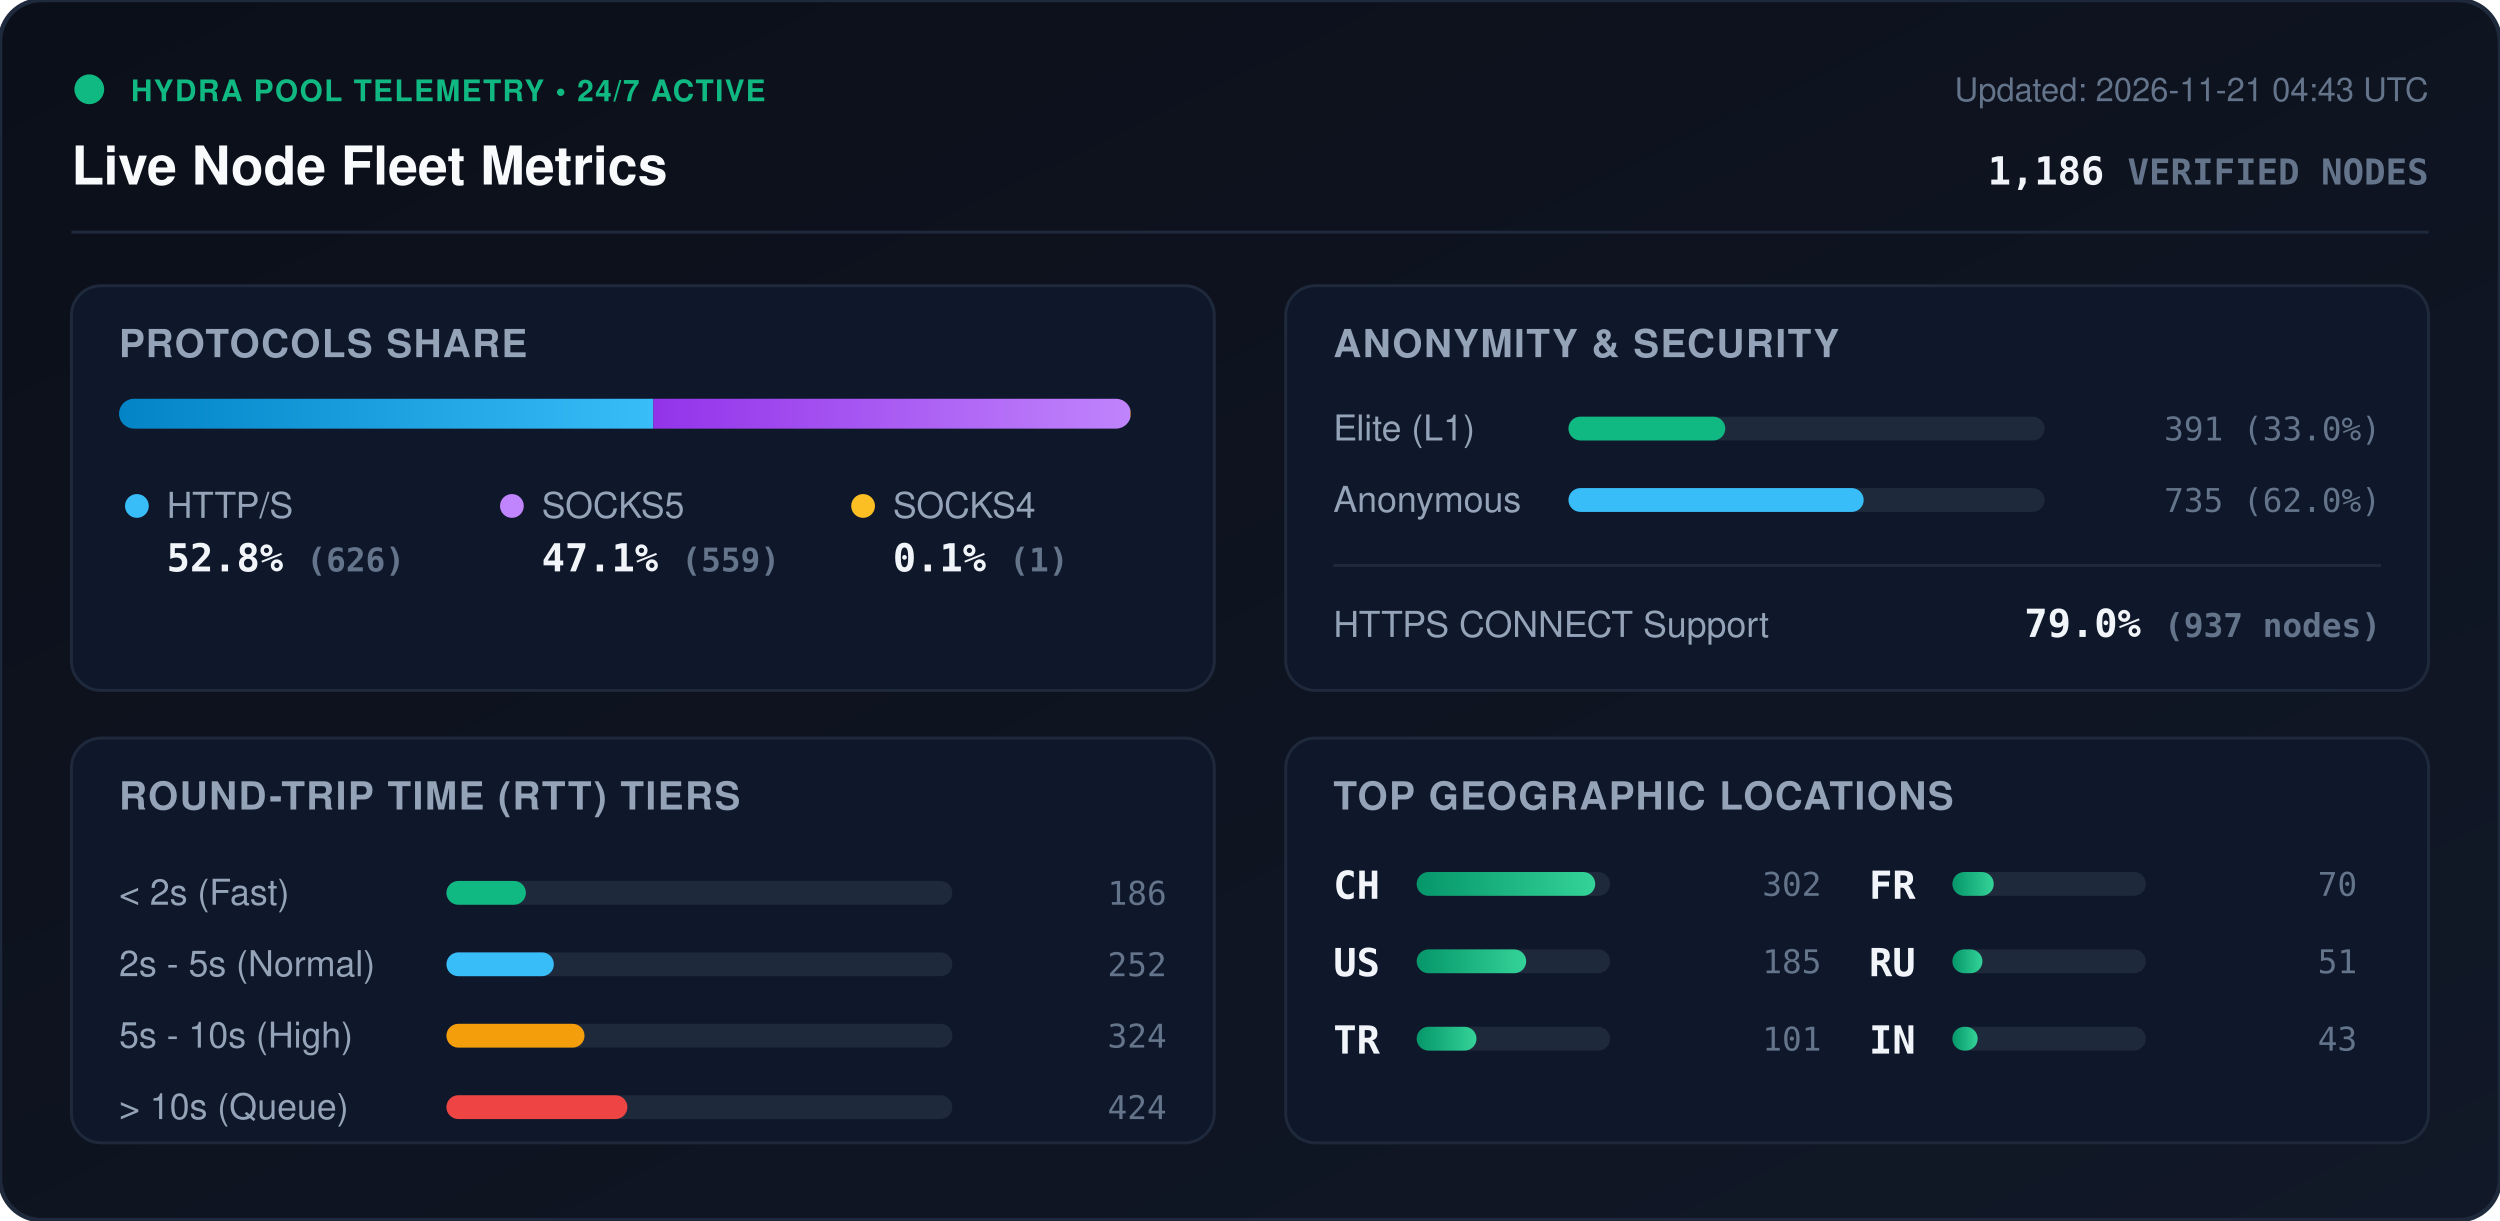
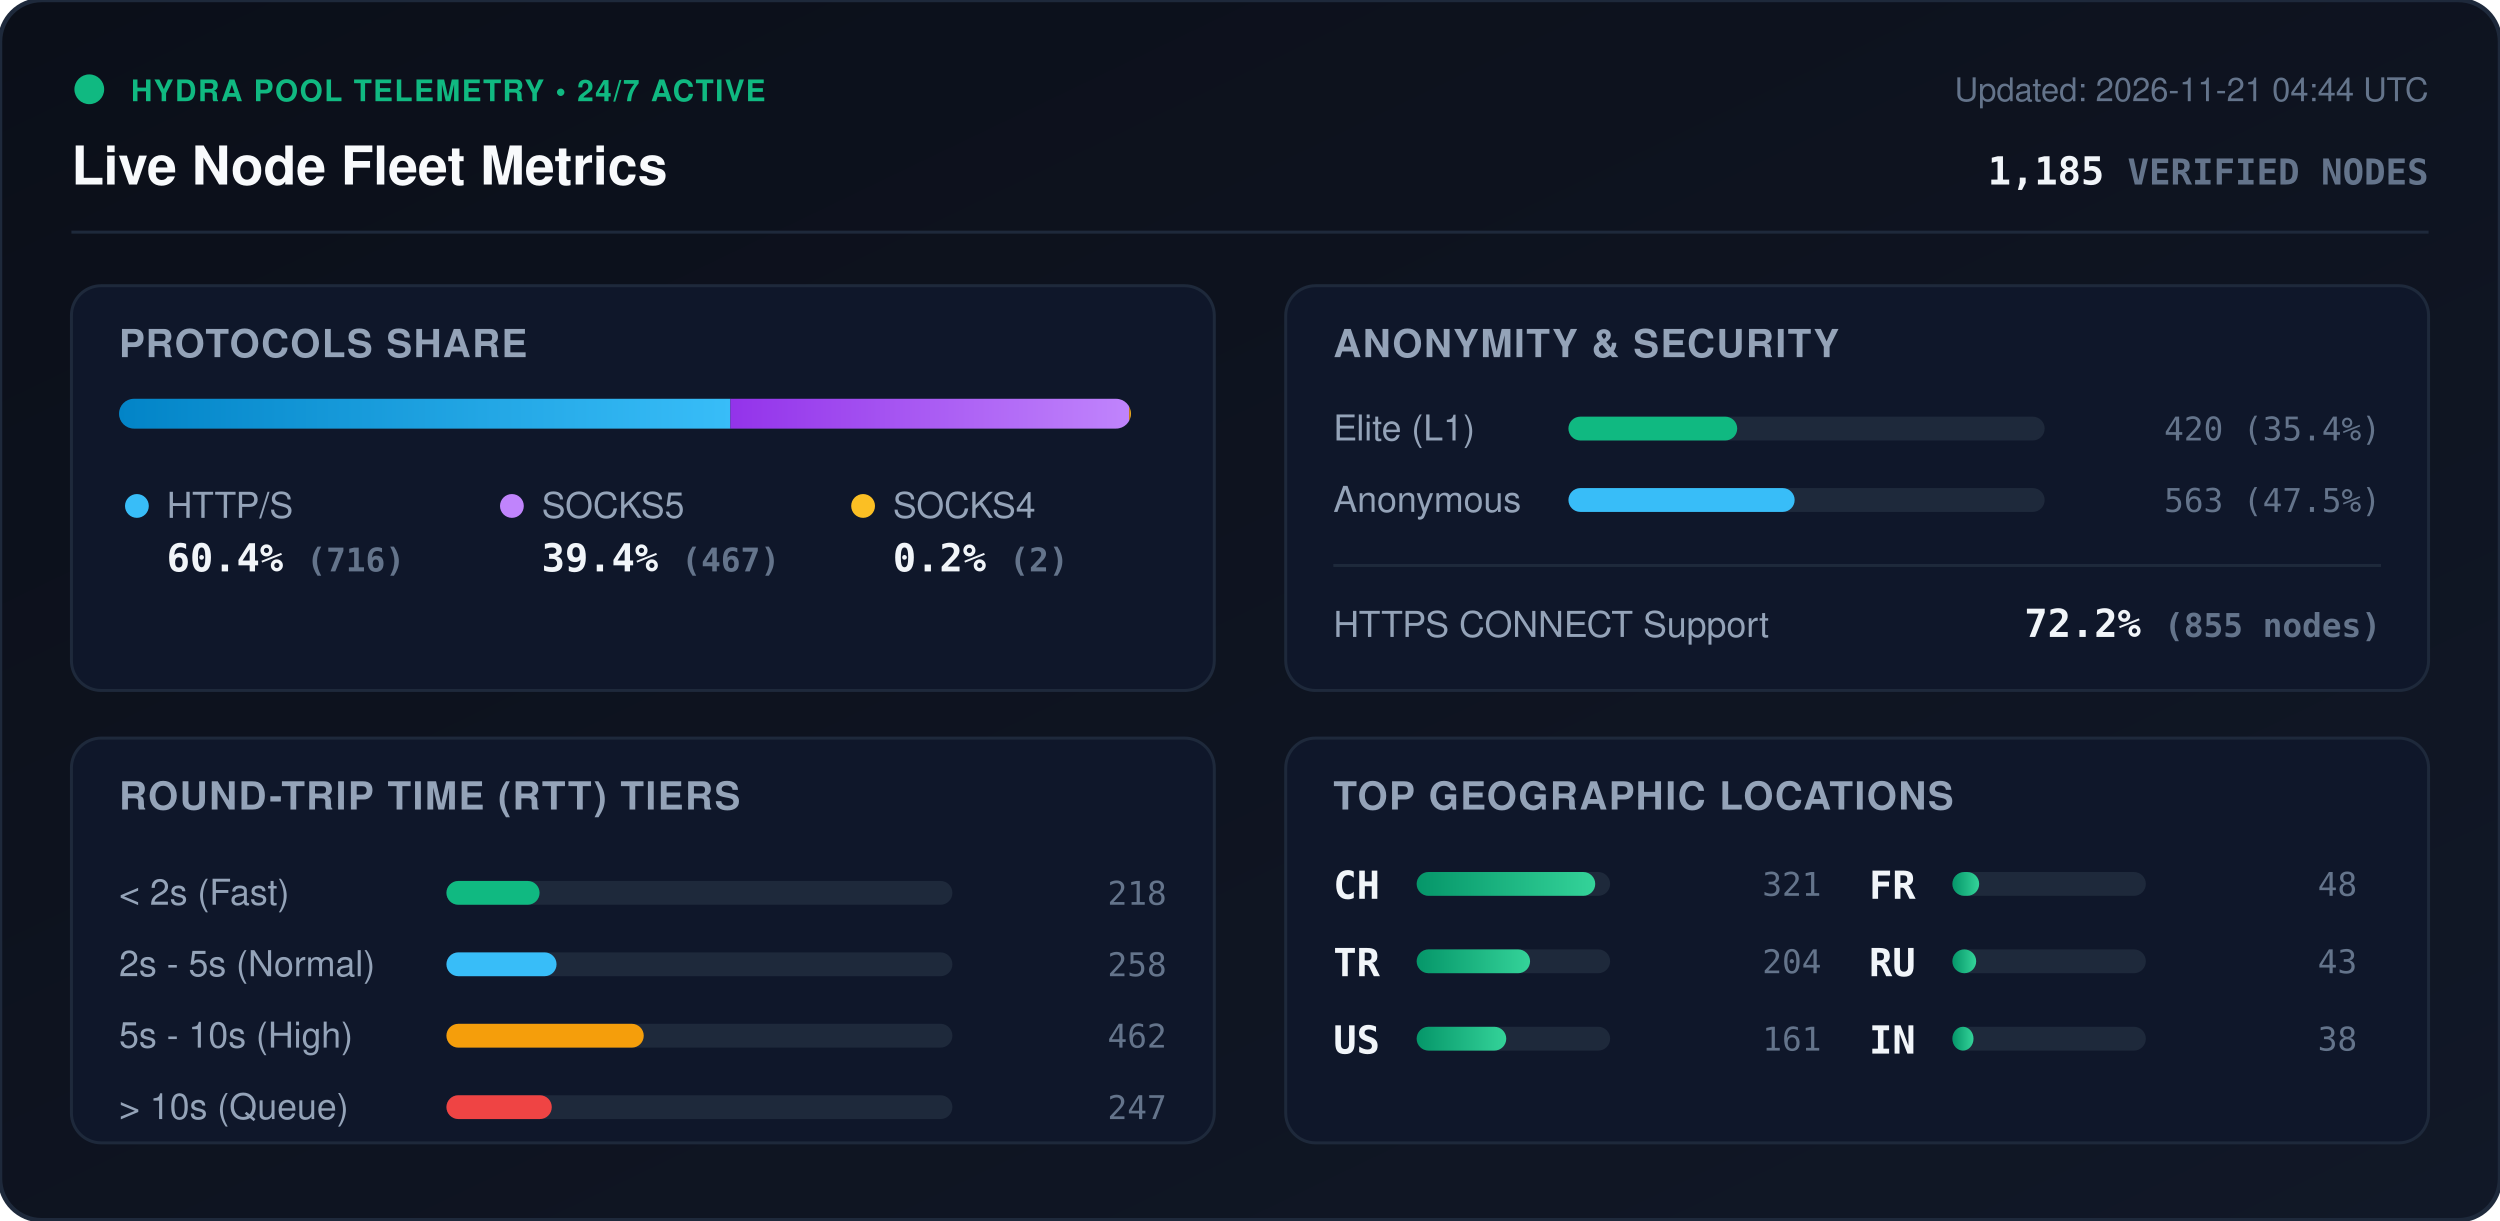
<svg xmlns="http://www.w3.org/2000/svg" viewBox="0 0 840 410" width="840" height="410" style="max-width: 100%; height: auto;">
  <defs>
    <linearGradient id="bg" x1="0%" y1="0%" x2="100%" y2="100%">
      <stop offset="0%" stop-color="#0b0f19" />
      <stop offset="100%" stop-color="#111827" />
    </linearGradient>
    <linearGradient id="bar-http" x1="0%" y1="0%" x2="100%" y2="0%">
      <stop offset="0%" stop-color="#0284c7" />
      <stop offset="100%" stop-color="#38bdf8" />
    </linearGradient>
    <linearGradient id="bar-socks5" x1="0%" y1="0%" x2="100%" y2="0%">
      <stop offset="0%" stop-color="#9333ea" />
      <stop offset="100%" stop-color="#c084fc" />
    </linearGradient>
    <linearGradient id="bar-socks4" x1="0%" y1="0%" x2="100%" y2="0%">
      <stop offset="0%" stop-color="#d97706" />
      <stop offset="100%" stop-color="#fbbf24" />
    </linearGradient>
    <linearGradient id="bar-green" x1="0%" y1="0%" x2="100%" y2="0%">
      <stop offset="0%" stop-color="#059669" />
      <stop offset="100%" stop-color="#34d399" />
    </linearGradient>
    <clipPath id="prog-track-clip">
      <rect width="340.0" height="10" rx="5" />
    </clipPath>
    <style>
      .title { font: 700 18px -apple-system, BlinkMacSystemFont, 'Segoe UI', Helvetica, Arial, sans-serif; fill: #f8fafc; }
      .sub { font: 500 11px -apple-system, BlinkMacSystemFont, 'Segoe UI', Helvetica, Arial, sans-serif; fill: #64748b; }
      .section-hdr { font: 600 13px -apple-system, BlinkMacSystemFont, 'Segoe UI', Helvetica, Arial, sans-serif; fill: #94a3b8; letter-spacing: 0.5px; }
      .metric-val { font: 700 13px -apple-system, BlinkMacSystemFont, 'Segoe UI', Helvetica, Arial, sans-serif; fill: #f1f5f9; }
      .metric-lbl { font: 500 12px -apple-system, BlinkMacSystemFont, 'Segoe UI', Helvetica, Arial, sans-serif; fill: #94a3b8; }
      .badge-txt { font: 700 10px -apple-system, BlinkMacSystemFont, 'Segoe UI', Helvetica, Arial, sans-serif; fill: #10b981; letter-spacing: 0.5px; }
      .mono { font-family: ui-monospace, SFMono-Regular, Menlo, Monaco, Consolas, monospace; }
      .pulse { animation: beacon 2s infinite ease-in-out; }
      @keyframes beacon { 0%, 100% { opacity: 1; } 50% { opacity: 0.35; } }
    </style>
  </defs>
  <rect width="840" height="410" rx="14" fill="url(#bg)" stroke="#1e293b" stroke-width="1.5" />
  <g transform="translate(24, 24)">
    <circle cx="6" cy="6" r="5" fill="#10b981" class="pulse" />
    <text x="20" y="10" class="badge-txt">HYDRA POOL TELEMETRY • 24/7 ACTIVE</text>
    <text x="0" y="38" class="title">Live Node Fleet Metrics</text>
-     <text x="792" y="10" text-anchor="end" class="sub">Updated: 2026-11-21 04:43 UTC</text>
-     <text x="792" y="38" text-anchor="end" class="metric-val mono" fill="#38bdf8">1,186 <tspan font-size="12" fill="#64748b">VERIFIED NODES</tspan>
+     <text x="792" y="10" text-anchor="end" class="sub">Updated: 2026-11-21 04:44 UTC</text>
+     <text x="792" y="38" text-anchor="end" class="metric-val mono" fill="#38bdf8">1,185 <tspan font-size="12" fill="#64748b">VERIFIED NODES</tspan>
    </text>
  </g>
  <line x1="24" y1="78" x2="816" y2="78" stroke="#1e293b" stroke-width="1" />
  <g transform="translate(24, 96)">
    <rect width="384" height="136" rx="10" fill="#0f172a" stroke="#1e293b" />
    <text x="16" y="24" class="section-hdr">PROTOCOLS SHARE</text>
    <g transform="translate(16, 38)">
      <rect width="340.0" height="10" rx="5" fill="#1e293b" />
      <g clip-path="url(#prog-track-clip)">
-         <rect x="0" width="179.5" height="10" fill="url(#bar-http)" />
-         <rect x="179.5" width="160.3" height="10" fill="url(#bar-socks5)" />
-         <rect x="339.8" width="0.3" height="10" fill="url(#bar-socks4)" />
+         <rect x="0" width="205.4" height="10" fill="url(#bar-http)" />
+         <rect x="205.4" width="134.0" height="10" fill="url(#bar-socks5)" />
+         <rect x="339.4" width="0.6" height="10" fill="url(#bar-socks4)" />
      </g>
    </g>
    <g transform="translate(16, 68)">
      <circle cx="6" cy="6" r="4" fill="#38bdf8" />
      <text x="16" y="10" class="metric-lbl">HTTP/S</text>
-       <text x="16" y="28" class="metric-val mono">52.8% <tspan font-size="11" fill="#64748b">(626)</tspan>
+       <text x="16" y="28" class="metric-val mono">60.4% <tspan font-size="11" fill="#64748b">(716)</tspan>
      </text>
      <circle cx="132" cy="6" r="4" fill="#c084fc" />
      <text x="142" y="10" class="metric-lbl">SOCKS5</text>
-       <text x="142" y="28" class="metric-val mono">47.1% <tspan font-size="11" fill="#64748b">(559)</tspan>
+       <text x="142" y="28" class="metric-val mono">39.4% <tspan font-size="11" fill="#64748b">(467)</tspan>
      </text>
      <circle cx="250" cy="6" r="4" fill="#fbbf24" />
      <text x="260" y="10" class="metric-lbl">SOCKS4</text>
-       <text x="260" y="28" class="metric-val mono">0.1% <tspan font-size="11" fill="#64748b">(1)</tspan>
+       <text x="260" y="28" class="metric-val mono">0.2% <tspan font-size="11" fill="#64748b">(2)</tspan>
      </text>
    </g>
  </g>
  <g transform="translate(432, 96)">
    <rect width="384" height="136" rx="10" fill="#0f172a" stroke="#1e293b" />
    <text x="16" y="24" class="section-hdr">ANONYMITY &amp; SECURITY</text>
    <text x="16" y="52" class="metric-lbl">Elite (L1)</text>
    <rect x="95" y="44" width="160" height="8" rx="4" fill="#1e293b" />
-     <rect x="95" y="44" width="52.7" height="8" rx="4" fill="#10b981" />
-     <text x="368" y="52" text-anchor="end" class="mono sub" fill="#e2e8f0">391 (33.0%)</text>
+     <rect x="95" y="44" width="56.7" height="8" rx="4" fill="#10b981" />
+     <text x="368" y="52" text-anchor="end" class="mono sub" fill="#e2e8f0">420 (35.4%)</text>
    <text x="16" y="76" class="metric-lbl">Anonymous</text>
    <rect x="95" y="68" width="160" height="8" rx="4" fill="#1e293b" />
-     <rect x="95" y="68" width="99.2" height="8" rx="4" fill="#38bdf8" />
-     <text x="368" y="76" text-anchor="end" class="mono sub" fill="#e2e8f0">735 (62.0%)</text>
+     <rect x="95" y="68" width="76.0" height="8" rx="4" fill="#38bdf8" />
+     <text x="368" y="76" text-anchor="end" class="mono sub" fill="#e2e8f0">563 (47.5%)</text>
    <line x1="16" y1="94" x2="368" y2="94" stroke="#1e293b" stroke-width="1" />
    <text x="16" y="118" class="metric-lbl">HTTPS CONNECT Support</text>
-     <text x="368" y="118" text-anchor="end" class="metric-val mono" fill="#34d399">79.0% <tspan font-size="11" fill="#64748b">(937 nodes)</tspan>
+     <text x="368" y="118" text-anchor="end" class="metric-val mono" fill="#34d399">72.2% <tspan font-size="11" fill="#64748b">(855 nodes)</tspan>
    </text>
  </g>
  <g transform="translate(24, 248)">
    <rect width="384" height="136" rx="10" fill="#0f172a" stroke="#1e293b" />
    <text x="16" y="24" class="section-hdr">ROUND-TRIP TIME (RTT) TIERS</text>
    <g transform="translate(16, 42)">
      <text x="0" y="14" class="metric-lbl">&lt; 2s (Fast)</text>
      <rect x="110" y="6" width="170" height="8" rx="4" fill="#1e293b" />
-       <rect x="110" y="6" width="26.7" height="8" rx="4" fill="#10b981" />
-       <text x="352" y="14" text-anchor="end" class="mono sub">186</text>
+       <rect x="110" y="6" width="31.3" height="8" rx="4" fill="#10b981" />
+       <text x="352" y="14" text-anchor="end" class="mono sub">218</text>
      <text x="0" y="38" class="metric-lbl">2s - 5s (Normal)</text>
      <rect x="110" y="30" width="170" height="8" rx="4" fill="#1e293b" />
-       <rect x="110" y="30" width="36.1" height="8" rx="4" fill="#38bdf8" />
-       <text x="352" y="38" text-anchor="end" class="mono sub">252</text>
+       <rect x="110" y="30" width="37.0" height="8" rx="4" fill="#38bdf8" />
+       <text x="352" y="38" text-anchor="end" class="mono sub">258</text>
      <text x="0" y="62" class="metric-lbl">5s - 10s (High)</text>
      <rect x="110" y="54" width="170" height="8" rx="4" fill="#1e293b" />
-       <rect x="110" y="54" width="46.4" height="8" rx="4" fill="#f59e0b" />
-       <text x="352" y="62" text-anchor="end" class="mono sub">324</text>
+       <rect x="110" y="54" width="66.3" height="8" rx="4" fill="#f59e0b" />
+       <text x="352" y="62" text-anchor="end" class="mono sub">462</text>
      <text x="0" y="86" class="metric-lbl">&gt; 10s (Queue)</text>
      <rect x="110" y="78" width="170" height="8" rx="4" fill="#1e293b" />
-       <rect x="110" y="78" width="60.8" height="8" rx="4" fill="#ef4444" />
-       <text x="352" y="86" text-anchor="end" class="mono sub">424</text>
+       <rect x="110" y="78" width="35.4" height="8" rx="4" fill="#ef4444" />
+       <text x="352" y="86" text-anchor="end" class="mono sub">247</text>
    </g>
  </g>
  <g transform="translate(432, 248)">
    <rect width="384" height="136" rx="10" fill="#0f172a" stroke="#1e293b" />
    <text x="16" y="24" class="section-hdr">TOP GEOGRAPHIC LOCATIONS</text>
    <g transform="translate(16, 42)">
      <g transform="translate(0, 0)">
        <text x="0" y="12" class="mono metric-val" font-size="12">CH</text>
        <rect x="28" y="3" width="65" height="8" rx="4" fill="#1e293b" />
        <rect x="28" y="3" width="60.0" height="8" rx="4" fill="url(#bar-green)" />
-         <text x="164" y="11" text-anchor="end" class="mono sub">302</text>
+         <text x="164" y="11" text-anchor="end" class="mono sub">321</text>
      </g>
      <g transform="translate(0, 26)">
+         <text x="0" y="12" class="mono metric-val" font-size="12">TR</text>
+         <rect x="28" y="3" width="65" height="8" rx="4" fill="#1e293b" />
+         <rect x="28" y="3" width="38.1" height="8" rx="4" fill="url(#bar-green)" />
+         <text x="164" y="11" text-anchor="end" class="mono sub">204</text>
+       </g>
+       <g transform="translate(0, 52)">
        <text x="0" y="12" class="mono metric-val" font-size="12">US</text>
        <rect x="28" y="3" width="65" height="8" rx="4" fill="#1e293b" />
-         <rect x="28" y="3" width="36.8" height="8" rx="4" fill="url(#bar-green)" />
-         <text x="164" y="11" text-anchor="end" class="mono sub">185</text>
-       </g>
-       <g transform="translate(0, 52)">
-         <text x="0" y="12" class="mono metric-val" font-size="12">TR</text>
-         <rect x="28" y="3" width="65" height="8" rx="4" fill="#1e293b" />
-         <rect x="28" y="3" width="20.1" height="8" rx="4" fill="url(#bar-green)" />
-         <text x="164" y="11" text-anchor="end" class="mono sub">101</text>
+         <rect x="28" y="3" width="30.1" height="8" rx="4" fill="url(#bar-green)" />
+         <text x="164" y="11" text-anchor="end" class="mono sub">161</text>
      </g>
      <g transform="translate(180, 0)">
        <text x="0" y="12" class="mono metric-val" font-size="12">FR</text>
        <rect x="28" y="3" width="65" height="8" rx="4" fill="#1e293b" />
-         <rect x="28" y="3" width="13.9" height="8" rx="4" fill="url(#bar-green)" />
-         <text x="164" y="11" text-anchor="end" class="mono sub">70</text>
+         <rect x="28" y="3" width="9.0" height="8" rx="4" fill="url(#bar-green)" />
+         <text x="164" y="11" text-anchor="end" class="mono sub">48</text>
      </g>
      <g transform="translate(180, 26)">
        <text x="0" y="12" class="mono metric-val" font-size="12">RU</text>
        <rect x="28" y="3" width="65" height="8" rx="4" fill="#1e293b" />
-         <rect x="28" y="3" width="10.1" height="8" rx="4" fill="url(#bar-green)" />
-         <text x="164" y="11" text-anchor="end" class="mono sub">51</text>
+         <rect x="28" y="3" width="8.0" height="8" rx="4" fill="url(#bar-green)" />
+         <text x="164" y="11" text-anchor="end" class="mono sub">43</text>
      </g>
      <g transform="translate(180, 52)">
        <text x="0" y="12" class="mono metric-val" font-size="12">IN</text>
        <rect x="28" y="3" width="65" height="8" rx="4" fill="#1e293b" />
-         <rect x="28" y="3" width="8.5" height="8" rx="4" fill="url(#bar-green)" />
-         <text x="164" y="11" text-anchor="end" class="mono sub">43</text>
+         <rect x="28" y="3" width="7.1" height="8" rx="4" fill="url(#bar-green)" />
+         <text x="164" y="11" text-anchor="end" class="mono sub">38</text>
      </g>
    </g>
  </g>
</svg>
